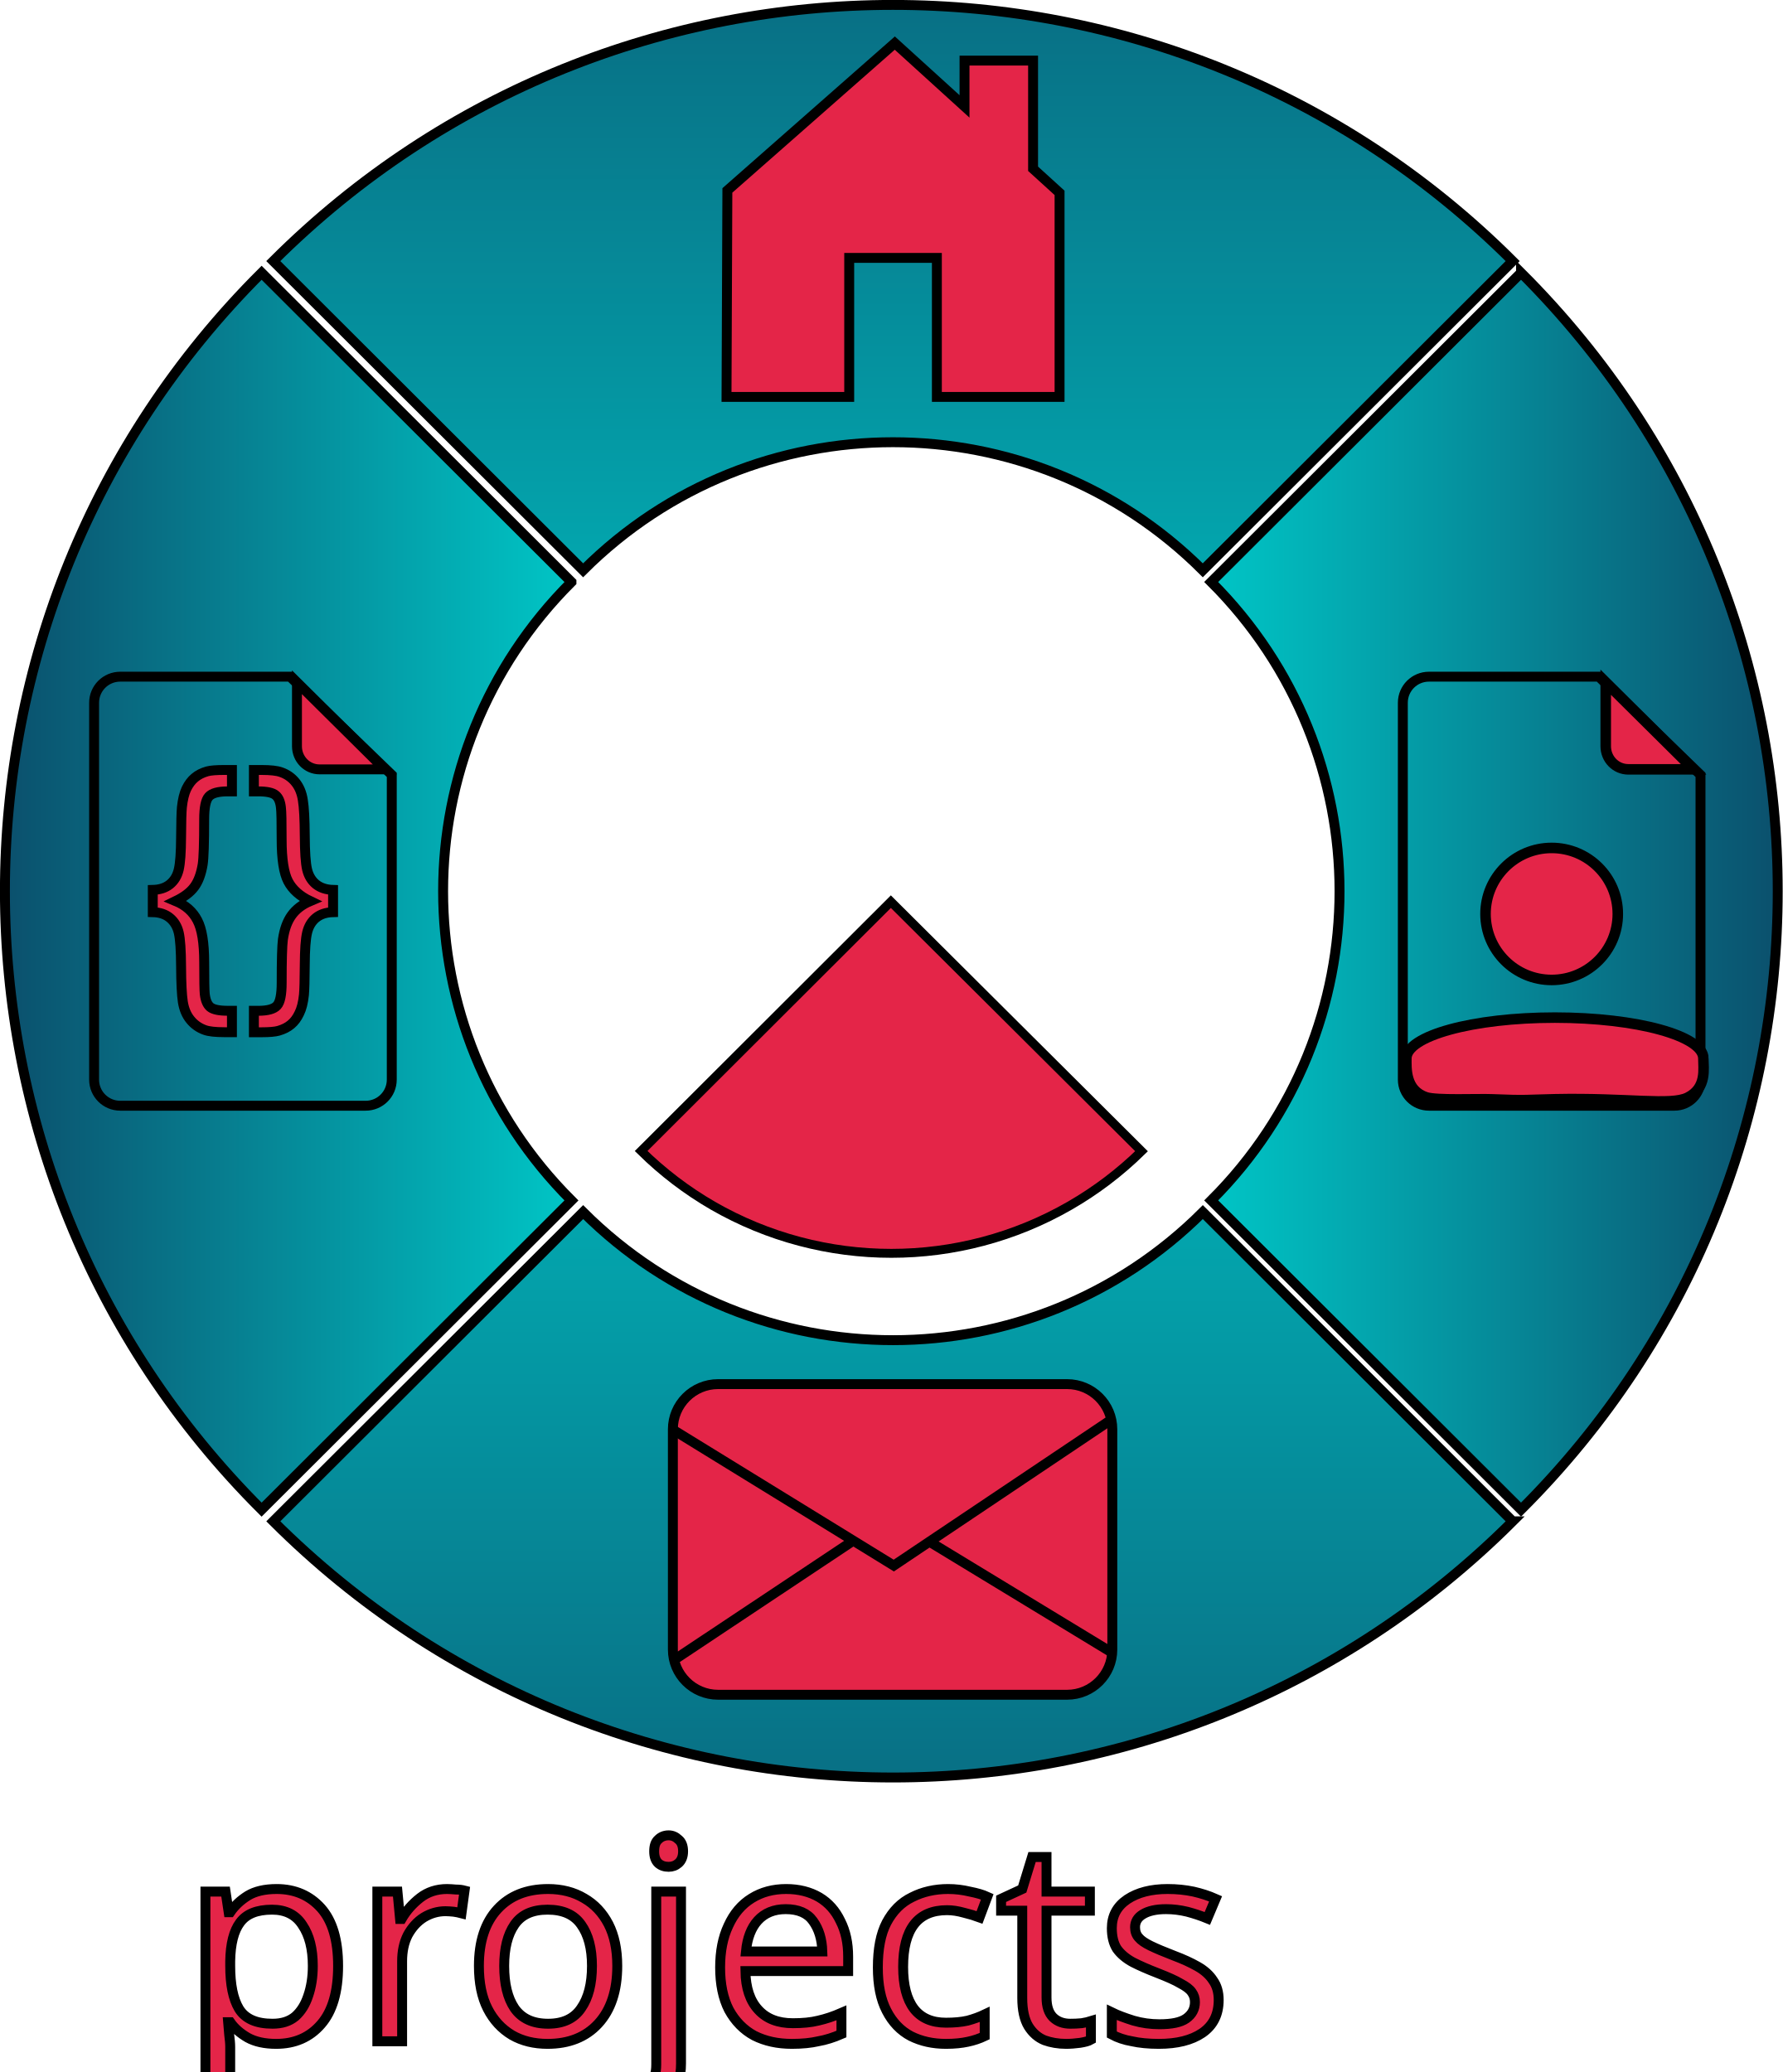
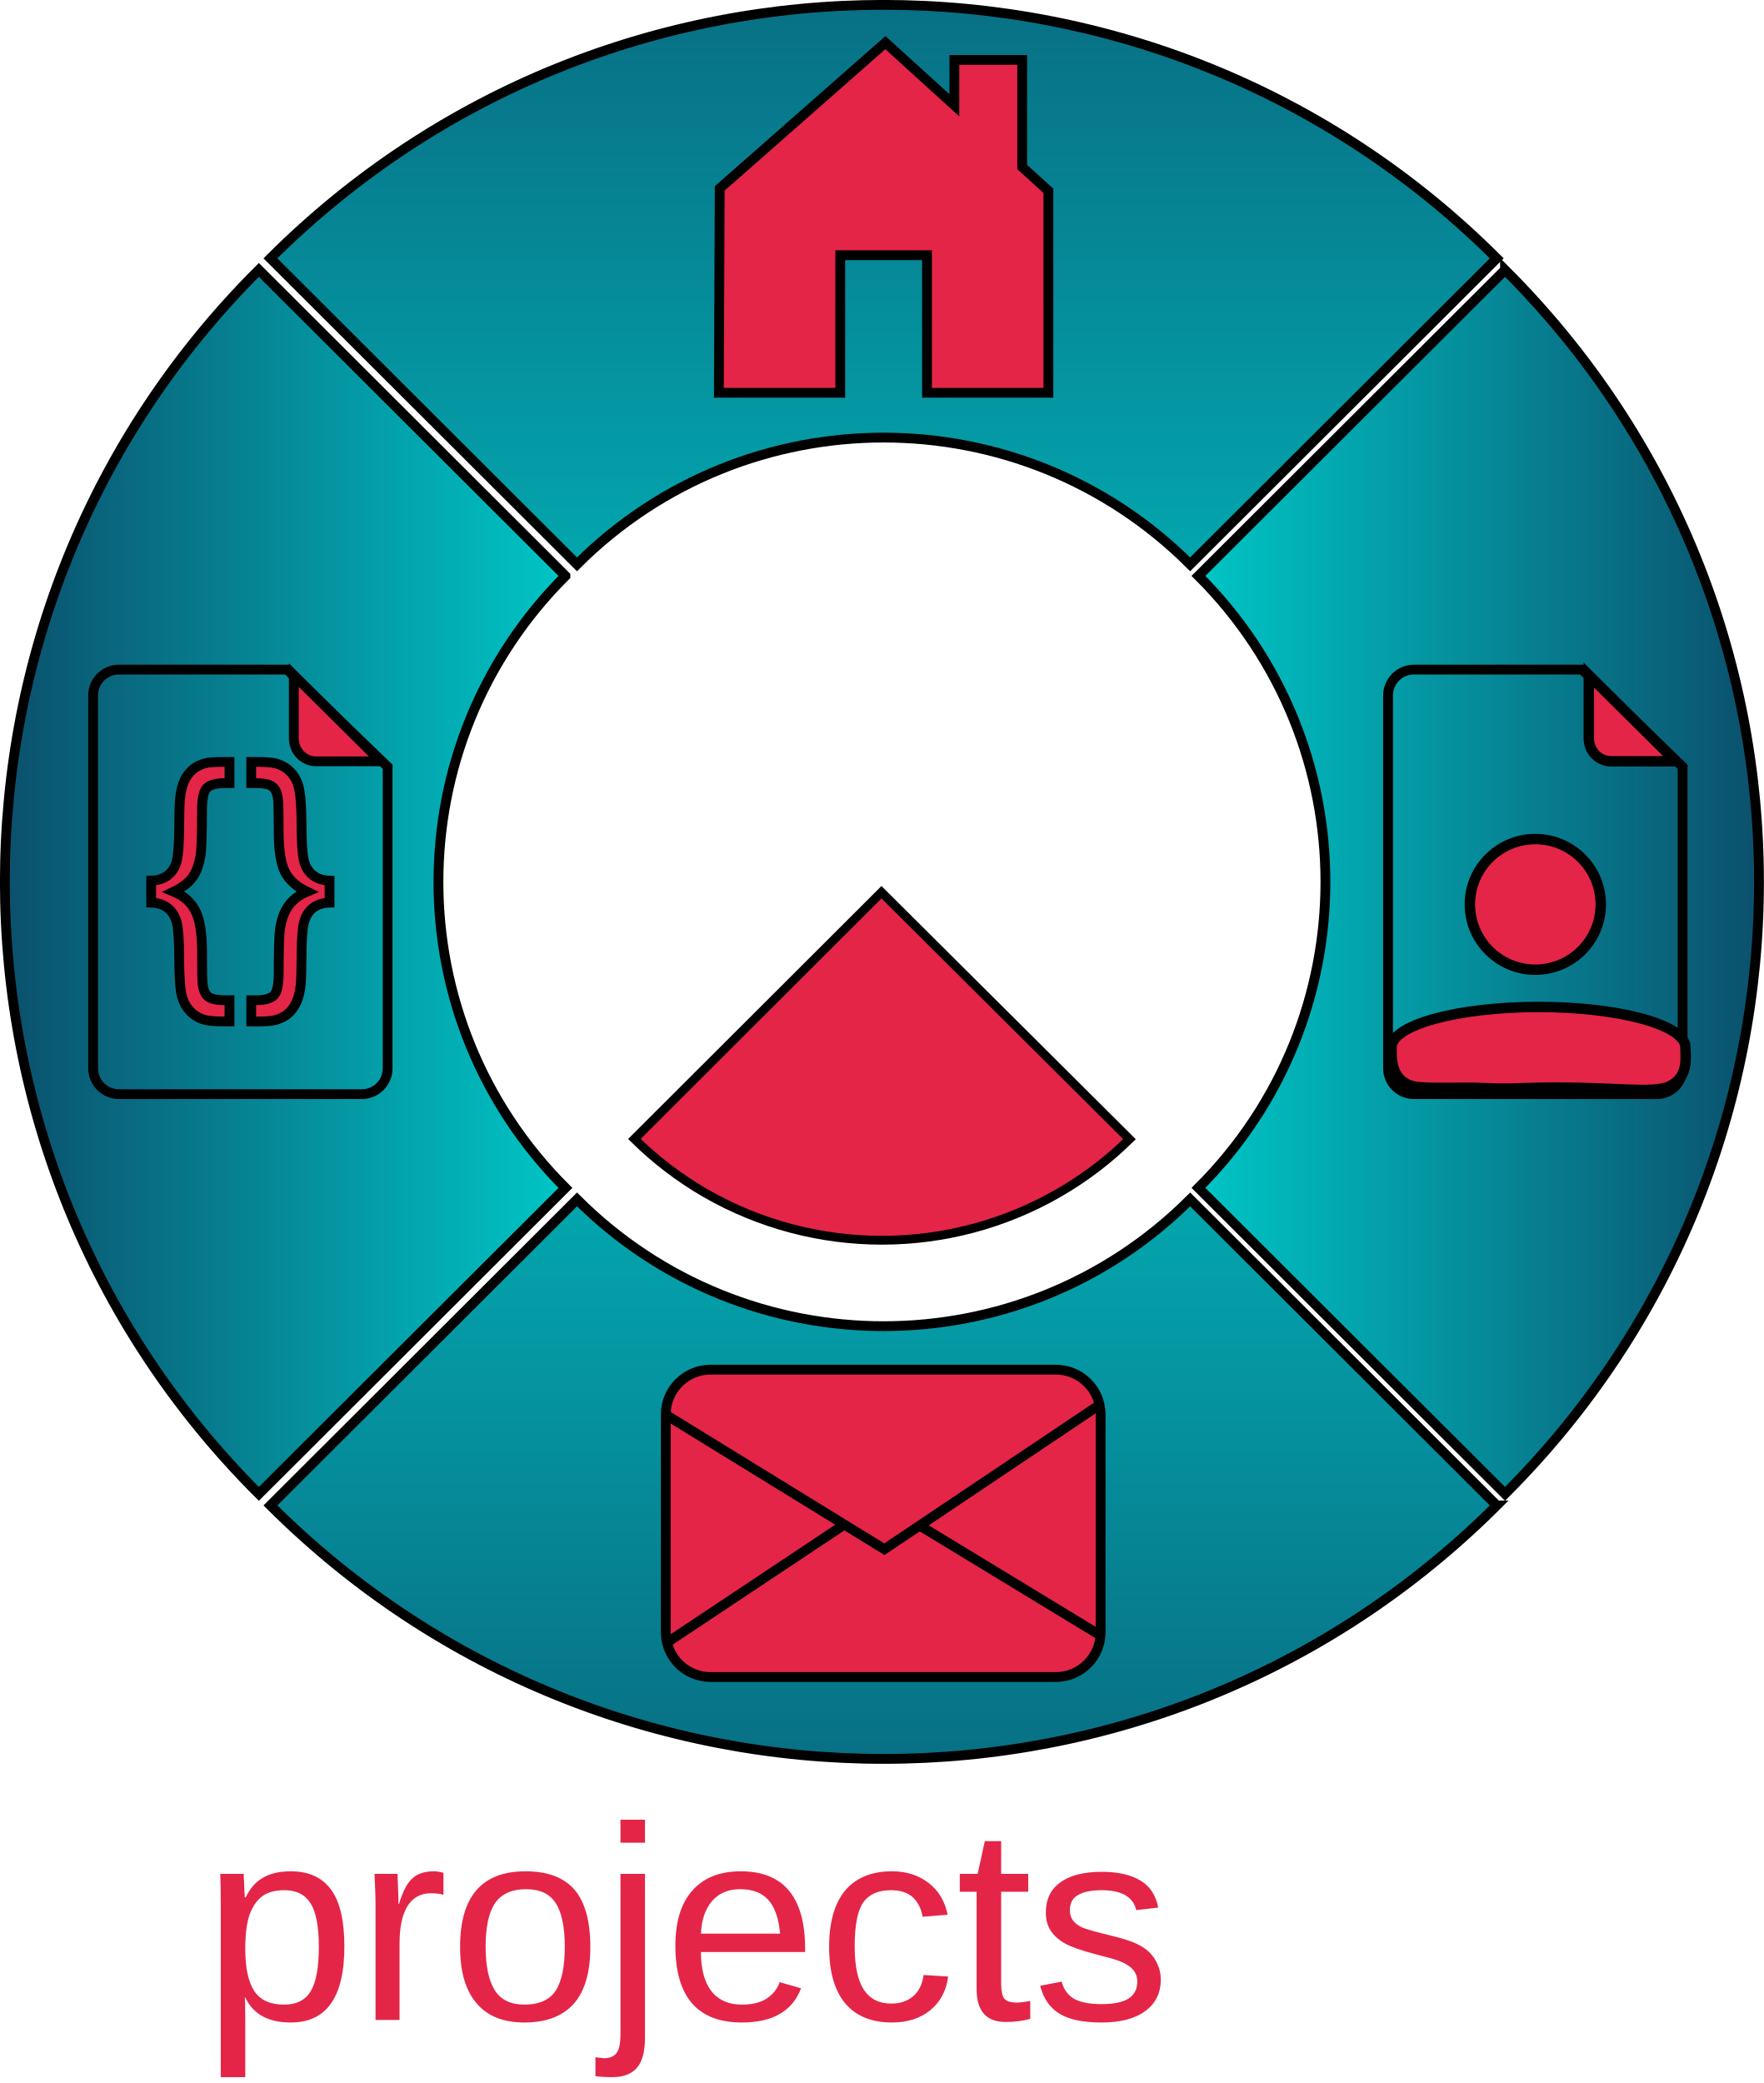
- <svg xmlns="http://www.w3.org/2000/svg" xmlns:xlink="http://www.w3.org/1999/xlink" width="54mm" height="62.774mm" viewBox="0 0 54 62.774" version="1.1" id="svg1" xml:space="preserve">
+ <svg xmlns="http://www.w3.org/2000/svg" xmlns:xlink="http://www.w3.org/1999/xlink" width="54mm" height="63.774mm" viewBox="0 0 54 63.774" version="1.1" id="svg1" xml:space="preserve">
  <defs id="defs1">
    <linearGradient id="linearGradient85">
      <stop style="stop-color:#00c7c7;stop-opacity:1;" offset="0" id="stop85" />
      <stop style="stop-color:#0b4f6c;stop-opacity:1;" offset="1" id="stop84" />
    </linearGradient>
    <linearGradient id="linearGradient82">
      <stop style="stop-color:#00c7c7;stop-opacity:1;" offset="0" id="stop82" />
      <stop style="stop-color:#0b4f6c;stop-opacity:1;" offset="1" id="stop81" />
    </linearGradient>
    <linearGradient id="linearGradient79">
      <stop style="stop-color:#0b4f6c;stop-opacity:1;" offset="0" id="stop78" />
      <stop style="stop-color:#00c7c7;stop-opacity:1;" offset="1" id="stop79" />
    </linearGradient>
    <linearGradient id="linearGradient3">
      <stop style="stop-color:#0b4f6c;stop-opacity:1;" offset="0" id="stop75" />
      <stop style="stop-color:#00c7c7;stop-opacity:1;" offset="1" id="stop76" />
    </linearGradient>
    <linearGradient xlink:href="#linearGradient3" id="linearGradient76" x1="-0.253" y1="26.75" x2="17.239" y2="26.75" gradientUnits="userSpaceOnUse" />
    <linearGradient xlink:href="#linearGradient79" id="linearGradient78" x1="26.75" y1="-10.457" x2="26.75" y2="27.444" gradientUnits="userSpaceOnUse" />
    <linearGradient xlink:href="#linearGradient82" id="linearGradient81" x1="36.16" y1="26.75" x2="53.652" y2="26.75" gradientUnits="userSpaceOnUse" />
    <linearGradient xlink:href="#linearGradient85" id="linearGradient84" x1="26.75" y1="26.056" x2="26.75" y2="63.957" gradientUnits="userSpaceOnUse" />
  </defs>
  <g id="layer2" transform="matrix(1.001776,0,0,0.9999071,0.2529992,0.2525268)">
    <g id="projects">
      <path id="projects-bg" style="fill:url(#linearGradient76);fill-rule:evenodd;stroke:#000000;stroke-width:0.3;stroke-linecap:square;stroke-miterlimit:4.7;stroke-dasharray:none;stroke-opacity:1" d="M 17.027,17.381 7.658,8.012 a 26.5,26.5 45 0 0 0,37.477 l 9.369,-9.369 a 13.25,13.25 45 0 1 0,-18.738 z" />
      <path id="rect3-8" style="fill:#086a81;fill-opacity:0;fill-rule:evenodd;stroke:#000000;stroke-width:0.3;stroke-linecap:square;stroke-miterlimit:4.7;stroke-opacity:1" d="M 8.519,20.25 H 3.384 c -0.438,0 -0.791,0.353 -0.791,0.791 v 11.418 c 0,0.438 0.353,0.791 0.791,0.791 h 7.419 c 0.438,0 0.791,-0.353 0.791,-0.791 v -9.233 z" />
      <path id="projects-icon" style="font-size:8.467px;line-height:0.6;font-family:Arial;-inkscape-font-specification:Arial;text-align:end;text-anchor:end;fill:#e42548;fill-rule:evenodd;stroke:#000000;stroke-width:0.3;stroke-linecap:square;stroke-miterlimit:4.7" d="m 9.819,26.711 v 0.674 q -0.318,0.008 -0.521,0.174 -0.198,0.165 -0.265,0.451 -0.066,0.281 -0.07,0.972 -0.004,0.69 -0.025,0.91 -0.037,0.351 -0.141,0.558 -0.099,0.211 -0.248,0.335 -0.149,0.128 -0.38,0.194 -0.157,0.045 -0.513,0.045 H 7.425 V 30.374 h 0.128 q 0.43,0 0.571,-0.157 0.141,-0.153 0.141,-0.695 0,-1.034 0.037,-1.311 Q 8.368,27.753 8.566,27.48 8.765,27.203 9.128,27.05 8.653,26.823 8.459,26.45 8.264,26.074 8.264,25.185 q 0,-0.806 -0.021,-0.963 Q 8.215,23.945 8.078,23.838 7.946,23.726 7.553,23.726 H 7.425 v -0.649 h 0.232 q 0.405,0 0.587,0.066 0.265,0.091 0.438,0.306 0.174,0.215 0.223,0.542 0.054,0.327 0.058,1.071 0.004,0.744 0.07,1.029 0.066,0.281 0.265,0.446 0.203,0.165 0.521,0.174 z m -5.452,0 q 0.318,-0.008 0.517,-0.169 0.203,-0.165 0.269,-0.451 0.066,-0.285 0.07,-0.976 0.004,-0.69 0.025,-0.91 0.037,-0.347 0.136,-0.558 0.103,-0.211 0.252,-0.335 0.149,-0.128 0.38,-0.194 0.157,-0.041 0.513,-0.041 h 0.232 v 0.649 H 6.633 q -0.43,0 -0.571,0.157 -0.141,0.153 -0.141,0.69 0,1.083 -0.045,1.368 -0.074,0.442 -0.256,0.682 -0.178,0.24 -0.562,0.426 0.455,0.19 0.657,0.583 0.207,0.389 0.207,1.277 0,0.806 0.017,0.959 0.033,0.281 0.165,0.393 0.136,0.112 0.529,0.112 h 0.128 v 0.649 H 6.529 q -0.405,0 -0.587,-0.066 Q 5.678,30.862 5.504,30.647 5.33,30.436 5.277,30.109 5.227,29.783 5.223,29.038 5.219,28.294 5.153,28.009 5.086,27.724 4.884,27.558 4.685,27.393 4.367,27.385 Z m 7.017,-3.652 -2.657,-2.64 v 1.939 c 0,0.389 0.305,0.701 0.683,0.701 z" />
    </g>
    <g id="home">
      <path id="home-bg" style="fill:url(#linearGradient78);fill-rule:evenodd;stroke:#000000;stroke-width:0.3;stroke-linecap:square;stroke-miterlimit:4.7;stroke-dasharray:none;stroke-opacity:1" d="m 45.488,7.658 a 26.5,26.5 0 0 0 -37.477,0 l 9.369,9.369 a 13.25,13.25 0 0 1 18.738,0 z" />
      <path id="home-icon" style="fill:#e42548;fill-opacity:1;fill-rule:evenodd;stroke:#000000;stroke-width:0.3;stroke-linecap:square;stroke-miterlimit:4.7;stroke-dasharray:none;stroke-opacity:1" d="m 26.805,1.053 -5.063,4.464 -0.026,6.257 h 3.71 V 7.562 h 2.651 v 4.212 h 3.71 V 5.591 l -0.801,-0.73 v -3.278 h -2.073 v 1.389 z" />
    </g>
    <g id="cv">
      <path id="cv-bg" style="fill:url(#linearGradient81);fill-rule:evenodd;stroke:#000000;stroke-width:0.3;stroke-linecap:square;stroke-miterlimit:4.7;stroke-dasharray:none;stroke-opacity:1" d="m 45.741,8.012 -9.369,9.369 a 13.25,13.25 45 0 1 0,18.738 l 9.369,9.369 a 26.5,26.5 45 0 0 0,-37.477 z" />
      <path id="rect3" style="fill:#086a81;fill-opacity:0;fill-rule:evenodd;stroke:#000000;stroke-width:0.3;stroke-linecap:square;stroke-miterlimit:4.7;stroke-opacity:1" d="M 48.093,20.25 H 42.958 c -0.438,0 -0.791,0.353 -0.791,0.791 v 11.418 c 0,0.438 0.353,0.791 0.791,0.791 h 7.419 c 0.438,0 0.791,-0.353 0.791,-0.791 v -9.233 z" />
      <path id="cv-icon" style="fill:#e42548;fill-rule:evenodd;stroke:#000000;stroke-width:0.319;stroke-linecap:square;stroke-miterlimit:4.7" d="m 51.253,31.818 c 10e-7,0.295 0.117,0.89 -0.473,1.185 -0.512,0.256 -1.792,0.005 -4.017,0.051 -0.815,0.017 -0.855,0.048 -1.897,0.003 -0.427,-0.018 -1.68,0.042 -1.994,-0.063 -0.64,-0.214 -0.599,-0.878 -0.599,-1.177 1e-6,-0.683 2.011,-1.237 4.491,-1.237 2.48,0 4.491,0.554 4.491,1.237 z m -2.586,-4.379 a 2,2 0 0 1 -2,2 2,2 0 0 1 -2,-2 2,2 0 0 1 2,-2 2,2 0 0 1 2,2 z m 2.292,-4.381 -2.657,-2.64 v 1.939 c 0,0.389 0.305,0.701 0.683,0.701 z" />
    </g>
    <g id="contact">
      <path id="contact-bg" style="fill:url(#linearGradient84);fill-rule:evenodd;stroke:#000000;stroke-width:0.3;stroke-linecap:square;stroke-miterlimit:4.7;stroke-dasharray:none;stroke-opacity:1" d="M 45.488,45.842 36.119,36.473 a 13.25,13.25 0 0 1 -18.738,0 l -9.369,9.369 a 26.5,26.5 0 0 0 37.477,0 z" />
      <rect style="fill:#e42548;fill-opacity:1;fill-rule:evenodd;stroke:#000000;stroke-width:0.3;stroke-linecap:square;stroke-miterlimit:4.7;stroke-dasharray:none" id="contact-icon" width="13.288" height="9.412" x="20.094" y="41.685" ry="1.368" />
      <path id="path87" style="fill:#e42548;fill-opacity:1;fill-rule:evenodd;stroke:#000000;stroke-width:0.3;stroke-linecap:square;stroke-miterlimit:4.7;stroke-dasharray:none" d="m 27.955,46.522 5.347,3.256 m -7.822,-3.303 -5.209,3.473 m -0.075,-6.82 6.578,4.055 6.491,-4.363" />
    </g>
-     <text xml:space="preserve" style="font-size:8.46px;line-height:0;font-family:Impact;-inkscape-font-specification:Impact;text-align:center;writing-mode:lr-tb;direction:ltr;text-anchor:middle;fill:#e42548;fill-opacity:1;stroke:#000000;stroke-width:0.3;stroke-dasharray:none" x="26.626" y="61.539" id="info-text" transform="scale(0.9990668,1.000934)">
-       <tspan id="tspan2" style="fill:#e42548;fill-opacity:1;stroke-width:0.3;stroke-dasharray:none" x="26.626" y="61.539">projects</tspan>
+     <text xml:space="preserve" style="font-style:normal;font-variant:normal;font-weight:normal;font-stretch:normal;font-size:8.46px;line-height:0;font-family:Arial;-inkscape-font-specification:Arial;text-align:center;writing-mode:lr-tb;direction:ltr;text-anchor:middle;fill:#e42548;fill-opacity:1;stroke:none;stroke-width:0.5;stroke-dasharray:none;stroke-opacity:1;paint-order:stroke fill markers" x="26.626" y="61.539" id="info-text" transform="scale(0.9990668,1.000934)">
+       <tspan id="tspan2" style="font-style:normal;font-variant:normal;font-weight:normal;font-stretch:normal;font-family:Arial;-inkscape-font-specification:Arial;fill:#e42548;fill-opacity:1;stroke:none;stroke-width:0.5;stroke-dasharray:none;stroke-opacity:1;paint-order:stroke fill markers" x="26.626" y="61.539">projects</tspan>
    </text>
  </g>
  <path id="arrow" style="display:inline;fill:#e42548;fill-opacity:1;fill-rule:evenodd;stroke:#000000;stroke-width:0.27;stroke-linecap:square;stroke-miterlimit:4.7;stroke-dasharray:none;stroke-opacity:1" d="m 26.986,27.317 -7.565,7.554 a 10.815,10.79 0 0 0 2.171,1.655 10.815,10.79 0 0 0 10.815,0 10.815,10.79 0 0 0 2.172,-1.648 z" />
</svg>
